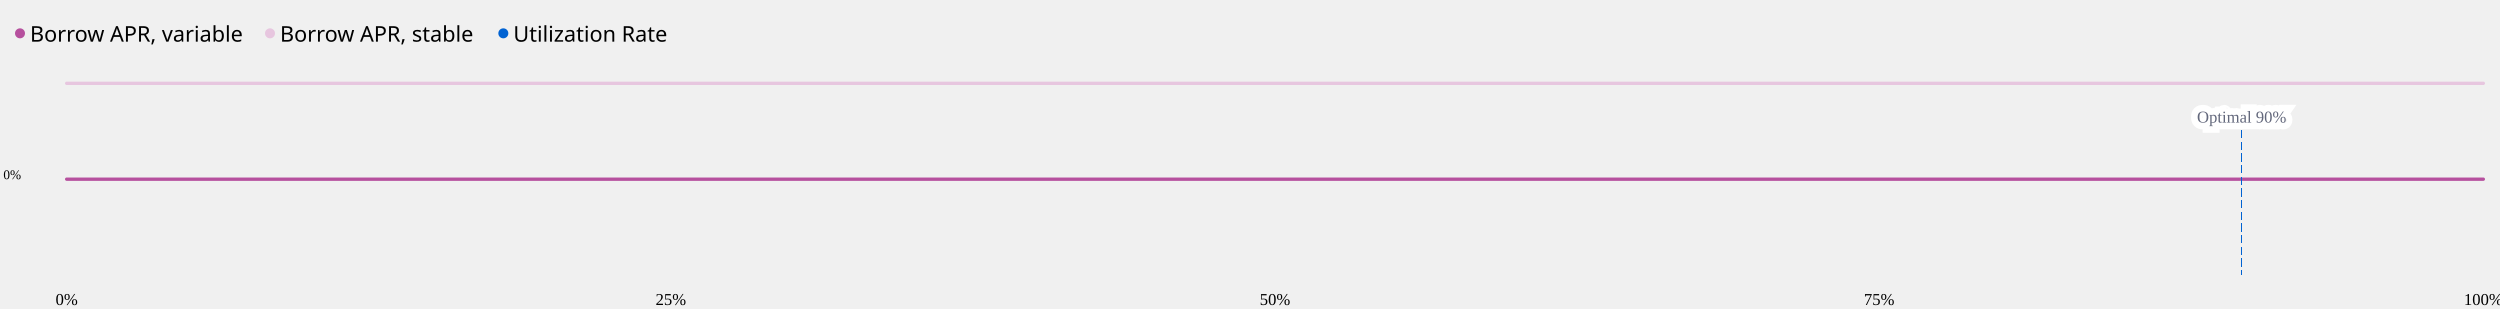
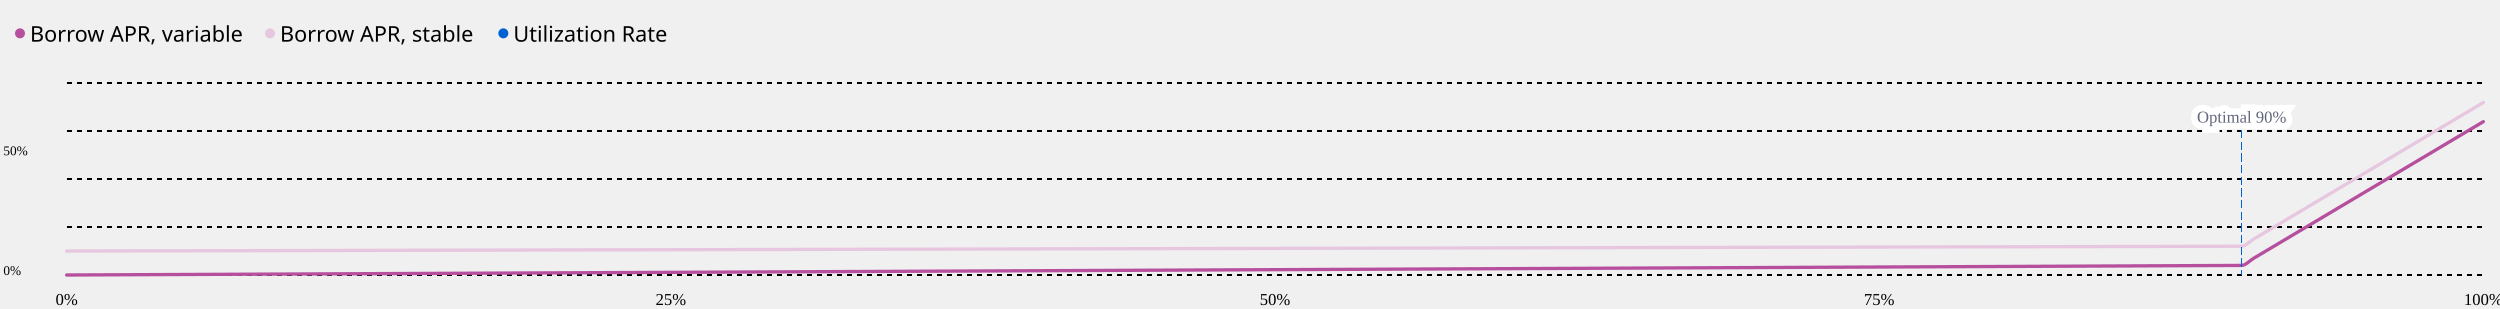
<svg xmlns="http://www.w3.org/2000/svg" style="background: white;" width="1500" height="185">
  <g style="color: black; font-size: 13px; font-family: sans-serif; transform: translate(18px, 25px);">
    <g>
      <circle r="3" cx="-6" cy="-5" style="fill: #B6509E" />
      <text>Borrow APR, variable</text>
    </g>
    <g style="transform: translateX(150px);">
      <circle r="3" cx="-6" cy="-5" style="fill: rgb(231, 198, 223)" />
      <text>Borrow APR, stable</text>
    </g>
    <g style="transform: translateX(290px);">
      <circle r="3" cx="-6" cy="-5" style="fill: rgb(0, 98, 210)" />
      <text>Utilization Rate</text>
    </g>
  </g>
  <g class="visx-group" transform="translate(40, 50)">
    <g class="visx-group visx-rows" transform="translate(0, 0)">
+       <line class="visx-line" x1="0" y1="115" x2="1450" y2="115" fill="transparent" shape-rendering="crispEdges" stroke="#000" stroke-width="1" stroke-dasharray="3,3" pointer-events="none" />
+       <line class="visx-line" x1="0" y1="86.25" x2="1450" y2="86.25" fill="transparent" shape-rendering="crispEdges" stroke="#000" stroke-width="1" stroke-dasharray="3,3" pointer-events="none" />
      <line class="visx-line" x1="0" y1="57.5" x2="1450" y2="57.5" fill="transparent" shape-rendering="crispEdges" stroke="#000" stroke-width="1" stroke-dasharray="3,3" pointer-events="none" />
+       <line class="visx-line" x1="0" y1="28.75" x2="1450" y2="28.75" fill="transparent" shape-rendering="crispEdges" stroke="#000" stroke-width="1" stroke-dasharray="3,3" pointer-events="none" />
+       <line class="visx-line" x1="0" y1="0" x2="1450" y2="0" fill="transparent" shape-rendering="crispEdges" stroke="#000" stroke-width="1" stroke-dasharray="3,3" pointer-events="none" />
    </g>
-     <path class="visx-linepath" d="M0,57.5C2.417,57.5,4.833,57.5,7.25,57.5C9.667,57.5,12.083,57.5,14.5,57.5C16.917,57.5,19.333,57.5,21.75,57.5C24.167,57.5,26.583,57.5,29,57.5C31.417,57.5,33.833,57.5,36.25,57.5C38.667,57.5,41.083,57.5,43.5,57.5C45.917,57.5,48.333,57.5,50.75,57.5C53.167,57.5,55.583,57.5,58,57.5C60.417,57.5,62.833,57.5,65.25,57.5C67.667,57.5,70.083,57.5,72.5,57.5C74.917,57.5,77.333,57.5,79.75,57.5C82.167,57.5,84.583,57.5,87,57.5C89.417,57.5,91.833,57.5,94.25,57.5C96.667,57.5,99.083,57.5,101.5,57.5C103.917,57.5,106.333,57.5,108.75,57.5C111.167,57.5,113.583,57.5,116,57.5C118.417,57.5,120.833,57.5,123.25,57.5C125.667,57.5,128.083,57.5,130.5,57.5C132.917,57.5,135.333,57.5,137.75,57.5C140.167,57.5,142.583,57.5,145,57.5C147.417,57.5,149.833,57.5,152.25,57.5C154.667,57.5,157.083,57.5,159.5,57.5C161.917,57.5,164.333,57.5,166.75,57.5C169.167,57.5,171.583,57.5,174,57.5C176.417,57.5,178.833,57.5,181.25,57.5C183.667,57.5,186.083,57.5,188.5,57.5C190.917,57.5,193.333,57.5,195.75,57.5C198.167,57.5,200.583,57.5,203,57.5C205.417,57.5,207.833,57.5,210.25,57.5C212.667,57.5,215.083,57.5,217.5,57.5C219.917,57.5,222.333,57.5,224.75,57.5C227.167,57.5,229.583,57.5,232,57.5C234.417,57.5,236.833,57.5,239.25,57.5C241.667,57.5,244.083,57.5,246.5,57.5C248.917,57.5,251.333,57.5,253.75,57.5C256.167,57.5,258.583,57.5,261,57.5C263.417,57.5,265.833,57.5,268.25,57.5C270.667,57.5,273.083,57.5,275.5,57.5C277.917,57.5,280.333,57.5,282.75,57.5C285.167,57.5,287.583,57.5,290,57.5C292.417,57.5,294.833,57.5,297.25,57.5C299.667,57.5,302.083,57.5,304.5,57.5C306.917,57.5,309.333,57.5,311.75,57.5C314.167,57.5,316.583,57.5,319,57.5C321.417,57.5,323.833,57.5,326.25,57.5C328.667,57.5,331.083,57.5,333.5,57.5C335.917,57.5,338.333,57.5,340.75,57.5C343.167,57.5,345.583,57.5,348,57.5C350.417,57.5,352.833,57.5,355.25,57.5C357.667,57.5,360.083,57.5,362.5,57.5C364.917,57.5,367.333,57.5,369.75,57.5C372.167,57.5,374.583,57.5,377,57.5C379.417,57.5,381.833,57.5,384.25,57.5C386.667,57.5,389.083,57.5,391.5,57.5C393.917,57.5,396.333,57.5,398.75,57.5C401.167,57.5,403.583,57.5,406,57.5C408.417,57.5,410.833,57.5,413.25,57.5C415.667,57.5,418.083,57.5,420.5,57.5C422.917,57.5,425.333,57.5,427.75,57.5C430.167,57.5,432.583,57.5,435,57.5C437.417,57.5,439.833,57.5,442.25,57.5C444.667,57.5,447.083,57.5,449.5,57.5C451.917,57.5,454.333,57.5,456.75,57.5C459.167,57.5,461.583,57.5,464,57.5C466.417,57.5,468.833,57.5,471.25,57.5C473.667,57.5,476.083,57.5,478.5,57.5C480.917,57.5,483.333,57.5,485.75,57.5C488.167,57.5,490.583,57.5,493,57.5C495.417,57.5,497.833,57.5,500.25,57.5C502.667,57.5,505.083,57.5,507.5,57.5C509.917,57.5,512.333,57.5,514.75,57.5C517.167,57.5,519.583,57.5,522,57.5C524.417,57.5,526.833,57.5,529.25,57.5C531.667,57.5,534.083,57.5,536.5,57.5C538.917,57.5,541.333,57.5,543.75,57.5C546.167,57.5,548.583,57.5,551,57.5C553.417,57.5,555.833,57.5,558.25,57.5C560.667,57.5,563.083,57.5,565.5,57.5C567.917,57.5,570.333,57.5,572.75,57.5C575.167,57.5,577.583,57.5,580,57.5C582.417,57.5,584.833,57.5,587.25,57.5C589.667,57.5,592.083,57.5,594.5,57.5C596.917,57.5,599.333,57.5,601.75,57.5C604.167,57.5,606.583,57.5,609,57.5C611.417,57.5,613.833,57.5,616.25,57.5C618.667,57.5,621.083,57.5,623.5,57.5C625.917,57.5,628.333,57.5,630.75,57.5C633.167,57.5,635.583,57.5,638,57.5C640.417,57.5,642.833,57.5,645.25,57.5C647.667,57.5,650.083,57.5,652.5,57.5C654.917,57.5,657.333,57.5,659.75,57.5C662.167,57.5,664.583,57.5,667,57.5C669.417,57.5,671.833,57.5,674.25,57.5C676.667,57.5,679.083,57.5,681.5,57.5C683.917,57.5,686.333,57.5,688.75,57.5C691.167,57.5,693.583,57.5,696,57.5C698.417,57.5,700.833,57.5,703.25,57.5C705.667,57.5,708.083,57.5,710.5,57.5C712.917,57.5,715.333,57.5,717.75,57.5C720.167,57.5,722.583,57.5,725,57.5C727.417,57.5,729.833,57.5,732.25,57.5C734.667,57.5,737.083,57.5,739.5,57.5C741.917,57.5,744.333,57.5,746.75,57.5C749.167,57.5,751.583,57.5,754,57.5C756.417,57.5,758.833,57.5,761.25,57.5C763.667,57.5,766.083,57.5,768.5,57.5C770.917,57.5,773.333,57.5,775.75,57.5C778.167,57.5,780.583,57.5,783,57.5C785.417,57.5,787.833,57.5,790.25,57.5C792.667,57.5,795.083,57.5,797.5,57.5C799.917,57.5,802.333,57.5,804.75,57.5C807.167,57.5,809.583,57.5,812,57.5C814.417,57.5,816.833,57.5,819.25,57.5C821.667,57.5,824.083,57.5,826.5,57.5C828.917,57.5,831.333,57.5,833.75,57.5C836.167,57.5,838.583,57.5,841,57.5C843.417,57.5,845.833,57.5,848.25,57.5C850.667,57.5,853.083,57.5,855.5,57.5C857.917,57.5,860.333,57.5,862.75,57.5C865.167,57.5,867.583,57.5,870,57.5C872.417,57.5,874.833,57.5,877.25,57.5C879.667,57.5,882.083,57.5,884.5,57.5C886.917,57.5,889.333,57.5,891.75,57.5C894.167,57.5,896.583,57.5,899,57.5C901.417,57.5,903.833,57.5,906.25,57.5C908.667,57.5,911.083,57.5,913.5,57.5C915.917,57.5,918.333,57.5,920.75,57.5C923.167,57.5,925.583,57.5,928,57.5C930.417,57.5,932.833,57.5,935.25,57.5C937.667,57.5,940.083,57.5,942.5,57.5C944.917,57.5,947.333,57.5,949.75,57.5C952.167,57.5,954.583,57.5,957,57.5C959.417,57.5,961.833,57.5,964.25,57.5C966.667,57.5,969.083,57.5,971.5,57.5C973.917,57.5,976.333,57.5,978.75,57.5C981.167,57.5,983.583,57.5,986,57.5C988.417,57.5,990.833,57.5,993.25,57.5C995.667,57.5,998.083,57.5,1000.5,57.5C1002.917,57.5,1005.333,57.5,1007.75,57.5C1010.167,57.5,1012.583,57.5,1015,57.5C1017.417,57.5,1019.833,57.5,1022.25,57.5C1024.667,57.5,1027.083,57.5,1029.5,57.5C1031.917,57.5,1034.333,57.5,1036.75,57.5C1039.167,57.5,1041.583,57.5,1044,57.5C1046.417,57.5,1048.833,57.5,1051.25,57.5C1053.667,57.5,1056.083,57.5,1058.5,57.5C1060.917,57.5,1063.333,57.5,1065.75,57.5C1068.167,57.5,1070.583,57.5,1073,57.5C1075.417,57.5,1077.833,57.5,1080.25,57.5C1082.667,57.5,1085.083,57.5,1087.5,57.5C1089.917,57.5,1092.333,57.5,1094.75,57.5C1097.167,57.5,1099.583,57.5,1102,57.5C1104.417,57.5,1106.833,57.5,1109.25,57.5C1111.667,57.5,1114.083,57.5,1116.5,57.5C1118.917,57.5,1121.333,57.5,1123.75,57.5C1126.167,57.5,1128.583,57.5,1131,57.5C1133.417,57.5,1135.833,57.5,1138.25,57.5C1140.667,57.5,1143.083,57.5,1145.5,57.5C1147.917,57.5,1150.333,57.5,1152.75,57.5C1155.167,57.5,1157.583,57.5,1160,57.5C1162.417,57.5,1164.833,57.5,1167.25,57.5C1169.667,57.5,1172.083,57.5,1174.5,57.5C1176.917,57.5,1179.333,57.5,1181.75,57.5C1184.167,57.5,1186.583,57.5,1189,57.5C1191.417,57.5,1193.833,57.5,1196.25,57.5C1198.667,57.5,1201.083,57.5,1203.5,57.5C1205.917,57.5,1208.333,57.5,1210.75,57.5C1213.167,57.5,1215.583,57.5,1218,57.5C1220.417,57.5,1222.833,57.5,1225.25,57.5C1227.667,57.5,1230.083,57.5,1232.5,57.5C1234.917,57.5,1237.333,57.5,1239.75,57.5C1242.167,57.5,1244.583,57.5,1247,57.5C1249.417,57.5,1251.833,57.5,1254.25,57.5C1256.667,57.5,1259.083,57.5,1261.5,57.5C1263.917,57.5,1266.333,57.5,1268.75,57.5C1271.167,57.5,1273.583,57.5,1276,57.5C1278.417,57.5,1280.833,57.5,1283.25,57.5C1285.667,57.5,1288.083,57.5,1290.5,57.5C1292.917,57.5,1295.333,57.5,1297.75,57.5C1300.167,57.5,1302.583,57.5,1305,57.5C1307.417,57.5,1309.833,57.5,1312.25,57.5C1314.667,57.5,1317.083,57.5,1319.5,57.5C1321.917,57.5,1324.333,57.5,1326.75,57.5C1329.167,57.5,1331.583,57.5,1334,57.5C1336.417,57.5,1338.833,57.5,1341.25,57.5C1343.667,57.5,1346.083,57.5,1348.5,57.5C1350.917,57.5,1353.333,57.5,1355.75,57.5C1358.167,57.5,1360.583,57.5,1363,57.5C1365.417,57.5,1367.833,57.5,1370.25,57.5C1372.667,57.5,1375.083,57.5,1377.5,57.5C1379.917,57.5,1382.333,57.5,1384.75,57.5C1387.167,57.5,1389.583,57.5,1392,57.5C1394.417,57.5,1396.833,57.5,1399.25,57.5C1401.667,57.5,1404.083,57.5,1406.5,57.5C1408.917,57.5,1411.333,57.5,1413.75,57.5C1416.167,57.5,1418.583,57.5,1421,57.5C1423.417,57.5,1425.833,57.5,1428.25,57.5C1430.667,57.5,1433.083,57.5,1435.5,57.5C1437.917,57.5,1440.333,57.5,1442.75,57.5C1445.167,57.5,1447.583,57.5,1450,57.5" fill="transparent" stroke-linecap="round" stroke="#B6509E" stroke-width="2" />
-     <path class="visx-linepath" d="M0,0C2.417,0,4.833,0,7.25,0C9.667,0,12.083,0,14.5,0C16.917,0,19.333,0,21.75,0C24.167,0,26.583,0,29,0C31.417,0,33.833,0,36.25,0C38.667,0,41.083,0,43.5,0C45.917,0,48.333,0,50.75,0C53.167,0,55.583,0,58,0C60.417,0,62.833,0,65.25,0C67.667,0,70.083,0,72.5,0C74.917,0,77.333,0,79.75,0C82.167,0,84.583,0,87,0C89.417,0,91.833,0,94.25,0C96.667,0,99.083,0,101.5,0C103.917,0,106.333,0,108.75,0C111.167,0,113.583,0,116,0C118.417,0,120.833,0,123.25,0C125.667,0,128.083,0,130.5,0C132.917,0,135.333,0,137.75,0C140.167,0,142.583,0,145,0C147.417,0,149.833,0,152.25,0C154.667,0,157.083,0,159.5,0C161.917,0,164.333,0,166.75,0C169.167,0,171.583,0,174,0C176.417,0,178.833,0,181.25,0C183.667,0,186.083,0,188.5,0C190.917,0,193.333,0,195.75,0C198.167,0,200.583,0,203,0C205.417,0,207.833,0,210.25,0C212.667,0,215.083,0,217.5,0C219.917,0,222.333,0,224.75,0C227.167,0,229.583,0,232,0C234.417,0,236.833,0,239.25,0C241.667,0,244.083,0,246.5,0C248.917,0,251.333,0,253.75,0C256.167,0,258.583,0,261,0C263.417,0,265.833,0,268.25,0C270.667,0,273.083,0,275.5,0C277.917,0,280.333,0,282.75,0C285.167,0,287.583,0,290,0C292.417,0,294.833,0,297.25,0C299.667,0,302.083,0,304.5,0C306.917,0,309.333,0,311.75,0C314.167,0,316.583,0,319,0C321.417,0,323.833,0,326.25,0C328.667,0,331.083,0,333.5,0C335.917,0,338.333,0,340.75,0C343.167,0,345.583,0,348,0C350.417,0,352.833,0,355.25,0C357.667,0,360.083,0,362.5,0C364.917,0,367.333,0,369.75,0C372.167,0,374.583,0,377,0C379.417,0,381.833,0,384.25,0C386.667,0,389.083,0,391.5,0C393.917,0,396.333,0,398.75,0C401.167,0,403.583,0,406,0C408.417,0,410.833,0,413.25,0C415.667,0,418.083,0,420.5,0C422.917,0,425.333,0,427.75,0C430.167,0,432.583,0,435,0C437.417,0,439.833,0,442.25,0C444.667,0,447.083,0,449.5,0C451.917,0,454.333,0,456.75,0C459.167,0,461.583,0,464,0C466.417,0,468.833,0,471.25,0C473.667,0,476.083,0,478.5,0C480.917,0,483.333,0,485.75,0C488.167,0,490.583,0,493,0C495.417,0,497.833,0,500.25,0C502.667,0,505.083,0,507.5,0C509.917,0,512.333,0,514.75,0C517.167,0,519.583,0,522,0C524.417,0,526.833,0,529.25,0C531.667,0,534.083,0,536.5,0C538.917,0,541.333,0,543.75,0C546.167,0,548.583,0,551,0C553.417,0,555.833,0,558.25,0C560.667,0,563.083,0,565.5,0C567.917,0,570.333,0,572.75,0C575.167,0,577.583,0,580,0C582.417,0,584.833,0,587.25,0C589.667,0,592.083,0,594.5,0C596.917,0,599.333,0,601.75,0C604.167,0,606.583,0,609,0C611.417,0,613.833,0,616.25,0C618.667,0,621.083,0,623.5,0C625.917,0,628.333,0,630.75,0C633.167,0,635.583,0,638,0C640.417,0,642.833,0,645.25,0C647.667,0,650.083,0,652.5,0C654.917,0,657.333,0,659.75,0C662.167,0,664.583,0,667,0C669.417,0,671.833,0,674.25,0C676.667,0,679.083,0,681.5,0C683.917,0,686.333,0,688.75,0C691.167,0,693.583,0,696,0C698.417,0,700.833,0,703.25,0C705.667,0,708.083,0,710.5,0C712.917,0,715.333,0,717.75,0C720.167,0,722.583,0,725,0C727.417,0,729.833,0,732.25,0C734.667,0,737.083,0,739.5,0C741.917,0,744.333,0,746.75,0C749.167,0,751.583,0,754,0C756.417,0,758.833,0,761.25,0C763.667,0,766.083,0,768.5,0C770.917,0,773.333,0,775.75,0C778.167,0,780.583,0,783,0C785.417,0,787.833,0,790.25,0C792.667,0,795.083,0,797.5,0C799.917,0,802.333,0,804.75,0C807.167,0,809.583,0,812,0C814.417,0,816.833,0,819.25,0C821.667,0,824.083,0,826.5,0C828.917,0,831.333,0,833.75,0C836.167,0,838.583,0,841,0C843.417,0,845.833,0,848.25,0C850.667,0,853.083,0,855.5,0C857.917,0,860.333,0,862.75,0C865.167,0,867.583,0,870,0C872.417,0,874.833,0,877.25,0C879.667,0,882.083,0,884.5,0C886.917,0,889.333,0,891.75,0C894.167,0,896.583,0,899,0C901.417,0,903.833,0,906.25,0C908.667,0,911.083,0,913.5,0C915.917,0,918.333,0,920.75,0C923.167,0,925.583,0,928,0C930.417,0,932.833,0,935.25,0C937.667,0,940.083,0,942.5,0C944.917,0,947.333,0,949.75,0C952.167,0,954.583,0,957,0C959.417,0,961.833,0,964.25,0C966.667,0,969.083,0,971.5,0C973.917,0,976.333,0,978.75,0C981.167,0,983.583,0,986,0C988.417,0,990.833,0,993.25,0C995.667,0,998.083,0,1000.5,0C1002.917,0,1005.333,0,1007.75,0C1010.167,0,1012.583,0,1015,0C1017.417,0,1019.833,0,1022.25,0C1024.667,0,1027.083,0,1029.5,0C1031.917,0,1034.333,0,1036.75,0C1039.167,0,1041.583,0,1044,0C1046.417,0,1048.833,0,1051.25,0C1053.667,0,1056.083,0,1058.5,0C1060.917,0,1063.333,0,1065.75,0C1068.167,0,1070.583,0,1073,0C1075.417,0,1077.833,0,1080.25,0C1082.667,0,1085.083,0,1087.5,0C1089.917,0,1092.333,0,1094.75,0C1097.167,0,1099.583,0,1102,0C1104.417,0,1106.833,0,1109.25,0C1111.667,0,1114.083,0,1116.5,0C1118.917,0,1121.333,0,1123.75,0C1126.167,0,1128.583,0,1131,0C1133.417,0,1135.833,0,1138.25,0C1140.667,0,1143.083,0,1145.5,0C1147.917,0,1150.333,0,1152.75,0C1155.167,0,1157.583,0,1160,0C1162.417,0,1164.833,0,1167.25,0C1169.667,0,1172.083,0,1174.5,0C1176.917,0,1179.333,0,1181.75,0C1184.167,0,1186.583,0,1189,0C1191.417,0,1193.833,0,1196.25,0C1198.667,0,1201.083,0,1203.5,0C1205.917,0,1208.333,0,1210.75,0C1213.167,0,1215.583,0,1218,0C1220.417,0,1222.833,0,1225.25,0C1227.667,0,1230.083,0,1232.5,0C1234.917,0,1237.333,0,1239.75,0C1242.167,0,1244.583,0,1247,0C1249.417,0,1251.833,0,1254.25,0C1256.667,0,1259.083,0,1261.5,0C1263.917,0,1266.333,0,1268.75,0C1271.167,0,1273.583,0,1276,0C1278.417,0,1280.833,0,1283.25,0C1285.667,0,1288.083,0,1290.5,0C1292.917,0,1295.333,0,1297.75,0C1300.167,0,1302.583,0,1305,0C1307.417,0,1309.833,0,1312.25,0C1314.667,0,1317.083,0,1319.5,0C1321.917,0,1324.333,0,1326.75,0C1329.167,0,1331.583,0,1334,0C1336.417,0,1338.833,0,1341.25,0C1343.667,0,1346.083,0,1348.5,0C1350.917,0,1353.333,0,1355.75,0C1358.167,0,1360.583,0,1363,0C1365.417,0,1367.833,0,1370.25,0C1372.667,0,1375.083,0,1377.5,0C1379.917,0,1382.333,0,1384.75,0C1387.167,0,1389.583,0,1392,0C1394.417,0,1396.833,0,1399.25,0C1401.667,0,1404.083,0,1406.5,0C1408.917,0,1411.333,0,1413.75,0C1416.167,0,1418.583,0,1421,0C1423.417,0,1425.833,0,1428.25,0C1430.667,0,1433.083,0,1435.5,0C1437.917,0,1440.333,0,1442.75,0C1445.167,0,1447.583,0,1450,0" fill="transparent" stroke-linecap="round" stroke="#E7C6DF" stroke-width="2" />
+     <path class="visx-linepath" d="M0,115C2.417,114.989,4.833,114.979,7.25,114.968C9.667,114.957,12.083,114.947,14.5,114.936C16.917,114.925,19.333,114.915,21.75,114.904C24.167,114.894,26.583,114.883,29,114.872C31.417,114.862,33.833,114.851,36.25,114.84C38.667,114.83,41.083,114.819,43.5,114.808C45.917,114.798,48.333,114.787,50.75,114.776C53.167,114.766,55.583,114.755,58,114.744C60.417,114.734,62.833,114.723,65.25,114.713C67.667,114.702,70.083,114.691,72.5,114.681C74.917,114.67,77.333,114.659,79.75,114.649C82.167,114.638,84.583,114.627,87,114.617C89.417,114.606,91.833,114.595,94.25,114.585C96.667,114.574,99.083,114.563,101.5,114.553C103.917,114.542,106.333,114.531,108.75,114.521C111.167,114.51,113.583,114.5,116,114.489C118.417,114.478,120.833,114.468,123.25,114.457C125.667,114.446,128.083,114.436,130.5,114.425C132.917,114.414,135.333,114.404,137.75,114.393C140.167,114.382,142.583,114.372,145,114.361C147.417,114.35,149.833,114.34,152.25,114.329C154.667,114.319,157.083,114.308,159.5,114.297C161.917,114.287,164.333,114.276,166.75,114.265C169.167,114.255,171.583,114.244,174,114.233C176.417,114.223,178.833,114.212,181.25,114.201C183.667,114.191,186.083,114.18,188.5,114.169C190.917,114.159,193.333,114.148,195.75,114.138C198.167,114.127,200.583,114.116,203,114.106C205.417,114.095,207.833,114.084,210.25,114.074C212.667,114.063,215.083,114.052,217.5,114.042C219.917,114.031,222.333,114.02,224.75,114.01C227.167,113.999,229.583,113.988,232,113.978C234.417,113.967,236.833,113.956,239.25,113.946C241.667,113.935,244.083,113.925,246.5,113.914C248.917,113.903,251.333,113.893,253.75,113.882C256.167,113.871,258.583,113.861,261,113.85C263.417,113.839,265.833,113.829,268.25,113.818C270.667,113.807,273.083,113.797,275.5,113.786C277.917,113.775,280.333,113.765,282.75,113.754C285.167,113.744,287.583,113.733,290,113.722C292.417,113.712,294.833,113.701,297.25,113.69C299.667,113.68,302.083,113.669,304.5,113.658C306.917,113.648,309.333,113.637,311.75,113.626C314.167,113.616,316.583,113.605,319,113.594C321.417,113.584,323.833,113.573,326.25,113.562C328.667,113.552,331.083,113.541,333.5,113.531C335.917,113.52,338.333,113.509,340.75,113.499C343.167,113.488,345.583,113.477,348,113.467C350.417,113.456,352.833,113.445,355.25,113.435C357.667,113.424,360.083,113.413,362.5,113.403C364.917,113.392,367.333,113.381,369.75,113.371C372.167,113.36,374.583,113.35,377,113.339C379.417,113.328,381.833,113.318,384.25,113.307C386.667,113.296,389.083,113.286,391.5,113.275C393.917,113.264,396.333,113.254,398.75,113.243C401.167,113.232,403.583,113.222,406,113.211C408.417,113.2,410.833,113.19,413.25,113.179C415.667,113.169,418.083,113.158,420.5,113.147C422.917,113.137,425.333,113.126,427.75,113.115C430.167,113.105,432.583,113.094,435,113.083C437.417,113.073,439.833,113.062,442.25,113.051C444.667,113.041,447.083,113.03,449.5,113.019C451.917,113.009,454.333,112.998,456.75,112.988C459.167,112.977,461.583,112.966,464,112.956C466.417,112.945,468.833,112.934,471.25,112.924C473.667,112.913,476.083,112.902,478.5,112.892C480.917,112.881,483.333,112.87,485.75,112.86C488.167,112.849,490.583,112.838,493,112.828C495.417,112.817,497.833,112.806,500.25,112.796C502.667,112.785,505.083,112.775,507.5,112.764C509.917,112.753,512.333,112.743,514.75,112.732C517.167,112.721,519.583,112.711,522,112.7C524.417,112.689,526.833,112.679,529.25,112.668C531.667,112.657,534.083,112.647,536.5,112.636C538.917,112.625,541.333,112.615,543.75,112.604C546.167,112.594,548.583,112.583,551,112.572C553.417,112.562,555.833,112.551,558.25,112.54C560.667,112.53,563.083,112.519,565.5,112.508C567.917,112.498,570.333,112.487,572.75,112.476C575.167,112.466,577.583,112.455,580,112.444C582.417,112.434,584.833,112.423,587.25,112.413C589.667,112.402,592.083,112.391,594.5,112.381C596.917,112.37,599.333,112.359,601.75,112.349C604.167,112.338,606.583,112.327,609,112.317C611.417,112.306,613.833,112.295,616.25,112.285C618.667,112.274,621.083,112.263,623.5,112.253C625.917,112.242,628.333,112.231,630.75,112.221C633.167,112.21,635.583,112.2,638,112.189C640.417,112.178,642.833,112.168,645.25,112.157C647.667,112.146,650.083,112.136,652.5,112.125C654.917,112.114,657.333,112.104,659.75,112.093C662.167,112.082,664.583,112.072,667,112.061C669.417,112.05,671.833,112.04,674.25,112.029C676.667,112.019,679.083,112.008,681.5,111.997C683.917,111.987,686.333,111.976,688.75,111.965C691.167,111.955,693.583,111.944,696,111.933C698.417,111.923,700.833,111.912,703.25,111.901C705.667,111.891,708.083,111.88,710.5,111.869C712.917,111.859,715.333,111.848,717.75,111.838C720.167,111.827,722.583,111.816,725,111.806C727.417,111.795,729.833,111.784,732.25,111.774C734.667,111.763,737.083,111.752,739.5,111.742C741.917,111.731,744.333,111.72,746.75,111.71C749.167,111.699,751.583,111.688,754,111.678C756.417,111.667,758.833,111.656,761.25,111.646C763.667,111.635,766.083,111.625,768.5,111.614C770.917,111.603,773.333,111.593,775.75,111.582C778.167,111.571,780.583,111.561,783,111.55C785.417,111.539,787.833,111.529,790.25,111.518C792.667,111.507,795.083,111.497,797.5,111.486C799.917,111.475,802.333,111.465,804.75,111.454C807.167,111.444,809.583,111.433,812,111.422C814.417,111.412,816.833,111.401,819.25,111.39C821.667,111.38,824.083,111.369,826.5,111.358C828.917,111.348,831.333,111.337,833.75,111.326C836.167,111.316,838.583,111.305,841,111.294C843.417,111.284,845.833,111.273,848.25,111.263C850.667,111.252,853.083,111.241,855.5,111.231C857.917,111.22,860.333,111.209,862.75,111.199C865.167,111.188,867.583,111.177,870,111.167C872.417,111.156,874.833,111.145,877.25,111.135C879.667,111.124,882.083,111.113,884.5,111.103C886.917,111.092,889.333,111.081,891.75,111.071C894.167,111.06,896.583,111.05,899,111.039C901.417,111.028,903.833,111.018,906.25,111.007C908.667,110.996,911.083,110.986,913.5,110.975C915.917,110.964,918.333,110.954,920.75,110.943C923.167,110.932,925.583,110.922,928,110.911C930.417,110.9,932.833,110.89,935.25,110.879C937.667,110.869,940.083,110.858,942.5,110.847C944.917,110.837,947.333,110.826,949.75,110.815C952.167,110.805,954.583,110.794,957,110.783C959.417,110.773,961.833,110.762,964.25,110.751C966.667,110.741,969.083,110.73,971.5,110.719C973.917,110.709,976.333,110.698,978.75,110.688C981.167,110.677,983.583,110.666,986,110.656C988.417,110.645,990.833,110.634,993.25,110.624C995.667,110.613,998.083,110.602,1000.5,110.592C1002.917,110.581,1005.333,110.57,1007.75,110.56C1010.167,110.549,1012.583,110.538,1015,110.528C1017.417,110.517,1019.833,110.506,1022.25,110.496C1024.667,110.485,1027.083,110.475,1029.5,110.464C1031.917,110.453,1034.333,110.443,1036.75,110.432C1039.167,110.421,1041.583,110.411,1044,110.4C1046.417,110.389,1048.833,110.379,1051.25,110.368C1053.667,110.357,1056.083,110.347,1058.5,110.336C1060.917,110.325,1063.333,110.315,1065.75,110.304C1068.167,110.294,1070.583,110.283,1073,110.272C1075.417,110.262,1077.833,110.251,1080.25,110.24C1082.667,110.23,1085.083,110.219,1087.5,110.208C1089.917,110.198,1092.333,110.187,1094.75,110.176C1097.167,110.166,1099.583,110.155,1102,110.144C1104.417,110.134,1106.833,110.123,1109.25,110.112C1111.667,110.102,1114.083,110.091,1116.5,110.081C1118.917,110.07,1121.333,110.059,1123.75,110.049C1126.167,110.038,1128.583,110.027,1131,110.017C1133.417,110.006,1135.833,109.995,1138.25,109.985C1140.667,109.974,1143.083,109.963,1145.5,109.953C1147.917,109.942,1150.333,109.931,1152.75,109.921C1155.167,109.91,1157.583,109.9,1160,109.889C1162.417,109.878,1164.833,109.868,1167.25,109.857C1169.667,109.846,1172.083,109.836,1174.5,109.825C1176.917,109.814,1179.333,109.804,1181.75,109.793C1184.167,109.782,1186.583,109.772,1189,109.761C1191.417,109.75,1193.833,109.74,1196.25,109.729C1198.667,109.719,1201.083,109.708,1203.5,109.697C1205.917,109.687,1208.333,109.676,1210.75,109.665C1213.167,109.655,1215.583,109.644,1218,109.633C1220.417,109.623,1222.833,109.612,1225.25,109.601C1227.667,109.591,1230.083,109.58,1232.5,109.569C1234.917,109.559,1237.333,109.548,1239.75,109.538C1242.167,109.527,1244.583,109.516,1247,109.506C1249.417,109.495,1251.833,109.484,1254.25,109.474C1256.667,109.463,1259.083,109.452,1261.5,109.442C1263.917,109.431,1266.333,109.42,1268.75,109.41C1271.167,109.399,1273.583,109.388,1276,109.378C1278.417,109.367,1280.833,109.356,1283.25,109.346C1285.667,109.335,1288.083,109.325,1290.5,109.314C1292.917,109.303,1295.333,109.293,1297.75,109.282C1300.167,109.271,1302.583,109.271,1305,109.25C1307.417,109.229,1309.833,106.375,1312.25,104.938C1314.667,103.5,1317.083,102.062,1319.5,100.625C1321.917,99.188,1324.333,97.75,1326.75,96.312C1329.167,94.875,1331.583,93.438,1334,92C1336.417,90.562,1338.833,89.125,1341.25,87.688C1343.667,86.25,1346.083,84.812,1348.5,83.375C1350.917,81.938,1353.333,80.5,1355.75,79.062C1358.167,77.625,1360.583,76.187,1363,74.75C1365.417,73.312,1367.833,71.875,1370.25,70.438C1372.667,69,1375.083,67.562,1377.5,66.125C1379.917,64.688,1382.333,63.25,1384.75,61.812C1387.167,60.375,1389.583,58.938,1392,57.5C1394.417,56.062,1396.833,54.625,1399.25,53.188C1401.667,51.75,1404.083,50.313,1406.5,48.875C1408.917,47.438,1411.333,46,1413.75,44.562C1416.167,43.125,1418.583,41.688,1421,40.25C1423.417,38.812,1425.833,37.375,1428.25,35.937C1430.667,34.5,1433.083,33.063,1435.5,31.625C1437.917,30.188,1440.333,28.75,1442.75,27.313C1445.167,25.875,1447.583,24.438,1450,23" fill="transparent" stroke-linecap="round" stroke="#B6509E" stroke-width="2" />
+     <path class="visx-linepath" d="M0,100.625C2.417,100.62,4.833,100.614,7.25,100.609C9.667,100.604,12.083,100.598,14.5,100.593C16.917,100.588,19.333,100.582,21.75,100.577C24.167,100.572,26.583,100.566,29,100.561C31.417,100.556,33.833,100.55,36.25,100.545C38.667,100.54,41.083,100.534,43.5,100.529C45.917,100.524,48.333,100.519,50.75,100.513C53.167,100.508,55.583,100.503,58,100.497C60.417,100.492,62.833,100.487,65.25,100.481C67.667,100.476,70.083,100.471,72.5,100.465C74.917,100.46,77.333,100.455,79.75,100.449C82.167,100.444,84.583,100.439,87,100.433C89.417,100.428,91.833,100.423,94.25,100.417C96.667,100.412,99.083,100.407,101.5,100.401C103.917,100.396,106.333,100.391,108.75,100.385C111.167,100.38,113.583,100.375,116,100.369C118.417,100.364,120.833,100.359,123.25,100.353C125.667,100.348,128.083,100.343,130.5,100.338C132.917,100.332,135.333,100.327,137.75,100.322C140.167,100.316,142.583,100.311,145,100.306C147.417,100.3,149.833,100.295,152.25,100.29C154.667,100.284,157.083,100.279,159.5,100.274C161.917,100.268,164.333,100.263,166.75,100.258C169.167,100.252,171.583,100.247,174,100.242C176.417,100.236,178.833,100.231,181.25,100.226C183.667,100.22,186.083,100.215,188.5,100.21C190.917,100.204,193.333,100.199,195.75,100.194C198.167,100.188,200.583,100.183,203,100.178C205.417,100.172,207.833,100.167,210.25,100.162C212.667,100.156,215.083,100.151,217.5,100.146C219.917,100.141,222.333,100.135,224.75,100.13C227.167,100.125,229.583,100.119,232,100.114C234.417,100.109,236.833,100.103,239.25,100.098C241.667,100.093,244.083,100.087,246.5,100.082C248.917,100.077,251.333,100.071,253.75,100.066C256.167,100.061,258.583,100.055,261,100.05C263.417,100.045,265.833,100.039,268.25,100.034C270.667,100.029,273.083,100.023,275.5,100.018C277.917,100.013,280.333,100.007,282.75,100.002C285.167,99.997,287.583,99.991,290,99.986C292.417,99.981,294.833,99.975,297.25,99.97C299.667,99.965,302.083,99.959,304.5,99.954C306.917,99.949,309.333,99.944,311.75,99.938C314.167,99.933,316.583,99.928,319,99.922C321.417,99.917,323.833,99.912,326.25,99.906C328.667,99.901,331.083,99.896,333.5,99.89C335.917,99.885,338.333,99.88,340.75,99.874C343.167,99.869,345.583,99.864,348,99.858C350.417,99.853,352.833,99.848,355.25,99.842C357.667,99.837,360.083,99.832,362.5,99.826C364.917,99.821,367.333,99.816,369.75,99.81C372.167,99.805,374.583,99.8,377,99.794C379.417,99.789,381.833,99.784,384.25,99.778C386.667,99.773,389.083,99.768,391.5,99.762C393.917,99.757,396.333,99.752,398.75,99.747C401.167,99.741,403.583,99.736,406,99.731C408.417,99.725,410.833,99.72,413.25,99.715C415.667,99.709,418.083,99.704,420.5,99.699C422.917,99.693,425.333,99.688,427.75,99.683C430.167,99.677,432.583,99.672,435,99.667C437.417,99.661,439.833,99.656,442.25,99.651C444.667,99.645,447.083,99.64,449.5,99.635C451.917,99.629,454.333,99.624,456.75,99.619C459.167,99.613,461.583,99.608,464,99.603C466.417,99.597,468.833,99.592,471.25,99.587C473.667,99.581,476.083,99.576,478.5,99.571C480.917,99.566,483.333,99.56,485.75,99.555C488.167,99.55,490.583,99.544,493,99.539C495.417,99.534,497.833,99.528,500.25,99.523C502.667,99.518,505.083,99.512,507.5,99.507C509.917,99.502,512.333,99.496,514.75,99.491C517.167,99.486,519.583,99.48,522,99.475C524.417,99.47,526.833,99.464,529.25,99.459C531.667,99.454,534.083,99.448,536.5,99.443C538.917,99.438,541.333,99.432,543.75,99.427C546.167,99.422,548.583,99.416,551,99.411C553.417,99.406,555.833,99.4,558.25,99.395C560.667,99.39,563.083,99.384,565.5,99.379C567.917,99.374,570.333,99.369,572.75,99.363C575.167,99.358,577.583,99.353,580,99.347C582.417,99.342,584.833,99.337,587.25,99.331C589.667,99.326,592.083,99.321,594.5,99.315C596.917,99.31,599.333,99.305,601.75,99.299C604.167,99.294,606.583,99.289,609,99.283C611.417,99.278,613.833,99.273,616.25,99.267C618.667,99.262,621.083,99.257,623.5,99.251C625.917,99.246,628.333,99.241,630.75,99.235C633.167,99.23,635.583,99.225,638,99.219C640.417,99.214,642.833,99.209,645.25,99.203C647.667,99.198,650.083,99.193,652.5,99.188C654.917,99.182,657.333,99.177,659.75,99.172C662.167,99.166,664.583,99.161,667,99.156C669.417,99.15,671.833,99.145,674.25,99.14C676.667,99.134,679.083,99.129,681.5,99.124C683.917,99.118,686.333,99.113,688.75,99.108C691.167,99.102,693.583,99.097,696,99.092C698.417,99.086,700.833,99.081,703.25,99.076C705.667,99.07,708.083,99.065,710.5,99.06C712.917,99.054,715.333,99.049,717.75,99.044C720.167,99.038,722.583,99.033,725,99.028C727.417,99.022,729.833,99.017,732.25,99.012C734.667,99.006,737.083,99.001,739.5,98.996C741.917,98.991,744.333,98.985,746.75,98.98C749.167,98.975,751.583,98.969,754,98.964C756.417,98.959,758.833,98.953,761.25,98.948C763.667,98.943,766.083,98.937,768.5,98.932C770.917,98.927,773.333,98.921,775.75,98.916C778.167,98.911,780.583,98.905,783,98.9C785.417,98.895,787.833,98.889,790.25,98.884C792.667,98.879,795.083,98.873,797.5,98.868C799.917,98.863,802.333,98.857,804.75,98.852C807.167,98.847,809.583,98.841,812,98.836C814.417,98.831,816.833,98.825,819.25,98.82C821.667,98.815,824.083,98.809,826.5,98.804C828.917,98.799,831.333,98.794,833.75,98.788C836.167,98.783,838.583,98.778,841,98.772C843.417,98.767,845.833,98.762,848.25,98.756C850.667,98.751,853.083,98.746,855.5,98.74C857.917,98.735,860.333,98.73,862.75,98.724C865.167,98.719,867.583,98.714,870,98.708C872.417,98.703,874.833,98.698,877.25,98.692C879.667,98.687,882.083,98.682,884.5,98.676C886.917,98.671,889.333,98.666,891.75,98.66C894.167,98.655,896.583,98.65,899,98.644C901.417,98.639,903.833,98.634,906.25,98.628C908.667,98.623,911.083,98.618,913.5,98.612C915.917,98.607,918.333,98.602,920.75,98.597C923.167,98.591,925.583,98.586,928,98.581C930.417,98.575,932.833,98.57,935.25,98.565C937.667,98.559,940.083,98.554,942.5,98.549C944.917,98.543,947.333,98.538,949.75,98.533C952.167,98.527,954.583,98.522,957,98.517C959.417,98.511,961.833,98.506,964.25,98.501C966.667,98.495,969.083,98.49,971.5,98.485C973.917,98.479,976.333,98.474,978.75,98.469C981.167,98.463,983.583,98.458,986,98.453C988.417,98.447,990.833,98.442,993.25,98.437C995.667,98.431,998.083,98.426,1000.5,98.421C1002.917,98.416,1005.333,98.41,1007.75,98.405C1010.167,98.4,1012.583,98.394,1015,98.389C1017.417,98.384,1019.833,98.378,1022.25,98.373C1024.667,98.368,1027.083,98.362,1029.5,98.357C1031.917,98.352,1034.333,98.346,1036.75,98.341C1039.167,98.336,1041.583,98.33,1044,98.325C1046.417,98.32,1048.833,98.314,1051.25,98.309C1053.667,98.304,1056.083,98.298,1058.5,98.293C1060.917,98.288,1063.333,98.282,1065.75,98.277C1068.167,98.272,1070.583,98.266,1073,98.261C1075.417,98.256,1077.833,98.25,1080.25,98.245C1082.667,98.24,1085.083,98.234,1087.5,98.229C1089.917,98.224,1092.333,98.219,1094.75,98.213C1097.167,98.208,1099.583,98.203,1102,98.197C1104.417,98.192,1106.833,98.187,1109.25,98.181C1111.667,98.176,1114.083,98.171,1116.5,98.165C1118.917,98.16,1121.333,98.155,1123.75,98.149C1126.167,98.144,1128.583,98.139,1131,98.133C1133.417,98.128,1135.833,98.123,1138.25,98.117C1140.667,98.112,1143.083,98.107,1145.5,98.101C1147.917,98.096,1150.333,98.091,1152.75,98.085C1155.167,98.08,1157.583,98.075,1160,98.069C1162.417,98.064,1164.833,98.059,1167.25,98.053C1169.667,98.048,1172.083,98.043,1174.5,98.038C1176.917,98.032,1179.333,98.027,1181.75,98.022C1184.167,98.016,1186.583,98.011,1189,98.006C1191.417,98,1193.833,97.995,1196.25,97.99C1198.667,97.984,1201.083,97.979,1203.5,97.974C1205.917,97.968,1208.333,97.963,1210.75,97.958C1213.167,97.952,1215.583,97.947,1218,97.942C1220.417,97.936,1222.833,97.931,1225.25,97.926C1227.667,97.92,1230.083,97.915,1232.5,97.91C1234.917,97.904,1237.333,97.899,1239.75,97.894C1242.167,97.888,1244.583,97.883,1247,97.878C1249.417,97.872,1251.833,97.867,1254.25,97.862C1256.667,97.856,1259.083,97.851,1261.5,97.846C1263.917,97.841,1266.333,97.835,1268.75,97.83C1271.167,97.825,1273.583,97.819,1276,97.814C1278.417,97.809,1280.833,97.803,1283.25,97.798C1285.667,97.793,1288.083,97.787,1290.5,97.782C1292.917,97.777,1295.333,97.771,1297.75,97.766C1300.167,97.761,1302.583,97.761,1305,97.75C1307.417,97.739,1309.833,94.875,1312.25,93.438C1314.667,92,1317.083,90.562,1319.5,89.125C1321.917,87.688,1324.333,86.25,1326.75,84.812C1329.167,83.375,1331.583,81.938,1334,80.5C1336.417,79.062,1338.833,77.625,1341.25,76.188C1343.667,74.75,1346.083,73.312,1348.5,71.875C1350.917,70.438,1353.333,69,1355.75,67.562C1358.167,66.125,1360.583,64.688,1363,63.25C1365.417,61.813,1367.833,60.375,1370.25,58.937C1372.667,57.5,1375.083,56.062,1377.5,54.625C1379.917,53.188,1382.333,51.75,1384.75,50.312C1387.167,48.875,1389.583,47.438,1392,46C1394.417,44.562,1396.833,43.125,1399.25,41.688C1401.667,40.25,1404.083,38.812,1406.5,37.375C1408.917,35.937,1411.333,34.5,1413.75,33.063C1416.167,31.625,1418.583,30.188,1421,28.75C1423.417,27.312,1425.833,25.875,1428.25,24.438C1430.667,23,1433.083,21.563,1435.5,20.125C1437.917,18.688,1440.333,17.25,1442.75,15.812C1445.167,14.375,1447.583,12.937,1450,11.5" fill="transparent" stroke-linecap="round" stroke="#E7C6DF" stroke-width="2" />
    <g class="visx-group visx-axis visx-axis-bottom" transform="translate(0, 115)">
      <g class="visx-group visx-axis-tick" transform="translate(0, 0)">
        <line class="visx-line" x1="0" y1="0" x2="0" y2="8" fill="transparent" shape-rendering="crispEdges" stroke="#000" stroke-width="0" stroke-linecap="square" />
        <svg x="0" y="0" font-size="10" style="overflow:visible">
          <text transform="" x="0" y="18" fill="#000" font-size="10" text-anchor="middle">
            <tspan x="0" dy="0em">0%</tspan>
          </text>
        </svg>
      </g>
      <g class="visx-group visx-axis-tick" transform="translate(0, 0)">
        <line class="visx-line" x1="362.5" y1="0" x2="362.5" y2="8" fill="transparent" shape-rendering="crispEdges" stroke="#000" stroke-width="0" stroke-linecap="square" />
        <svg x="0" y="0" font-size="10" style="overflow:visible">
          <text transform="" x="362.5" y="18" fill="#000" font-size="10" text-anchor="middle">
            <tspan x="362.5" dy="0em">25%</tspan>
          </text>
        </svg>
      </g>
      <g class="visx-group visx-axis-tick" transform="translate(0, 0)">
        <line class="visx-line" x1="725" y1="0" x2="725" y2="8" fill="transparent" shape-rendering="crispEdges" stroke="#000" stroke-width="0" stroke-linecap="square" />
        <svg x="0" y="0" font-size="10" style="overflow:visible">
          <text transform="" x="725" y="18" fill="#000" font-size="10" text-anchor="middle">
            <tspan x="725" dy="0em">50%</tspan>
          </text>
        </svg>
      </g>
      <g class="visx-group visx-axis-tick" transform="translate(0, 0)">
        <line class="visx-line" x1="1087.5" y1="0" x2="1087.5" y2="8" fill="transparent" shape-rendering="crispEdges" stroke="#000" stroke-width="0" stroke-linecap="square" />
        <svg x="0" y="0" font-size="10" style="overflow:visible">
          <text transform="" x="1087.5" y="18" fill="#000" font-size="10" text-anchor="middle">
            <tspan x="1087.5" dy="0em">75%</tspan>
          </text>
        </svg>
      </g>
      <g class="visx-group visx-axis-tick" transform="translate(0, 0)">
        <line class="visx-line" x1="1450" y1="0" x2="1450" y2="8" fill="transparent" shape-rendering="crispEdges" stroke="#000" stroke-width="0" stroke-linecap="square" />
        <svg x="0" y="0" font-size="10" style="overflow:visible">
          <text transform="" x="1450" y="18" fill="#000" font-size="10" text-anchor="middle">
            <tspan x="1450" dy="0em">100%</tspan>
          </text>
        </svg>
      </g>
      <line class="visx-line visx-axis-line" x1="0.5" y1="0" x2="1450.5" y2="0" fill="transparent" shape-rendering="crispEdges" stroke="#222" stroke-width="0" />
    </g>
    <g class="visx-group visx-axis visx-axis-left" transform="translate(0, 0)">
      <g class="visx-group visx-axis-tick" transform="translate(0, 0)">
-         <line class="visx-line" x1="0" y1="57.5" x2="-8" y2="57.5" fill="transparent" shape-rendering="crispEdges" stroke="#222" stroke-width="0" stroke-linecap="square" />
+         <line class="visx-line" x1="0" y1="115" x2="-8" y2="115" fill="transparent" shape-rendering="crispEdges" stroke="#222" stroke-width="0" stroke-linecap="square" />
        <svg x="-30" y="0" font-size="8" style="overflow:visible">
-           <text transform="" x="-8" y="57.5" fill="#000" font-size="8" text-anchor="start">
+           <text transform="" x="-8" y="115" fill="#000" font-size="8" text-anchor="start">
            <tspan x="-8" dy="0em">0%</tspan>
+           </text>
+         </svg>
+       </g>
+       <g class="visx-group visx-axis-tick" transform="translate(0, 0)">
+         <line class="visx-line" x1="0" y1="43.125" x2="-8" y2="43.125" fill="transparent" shape-rendering="crispEdges" stroke="#222" stroke-width="0" stroke-linecap="square" />
+         <svg x="-30" y="0" font-size="8" style="overflow:visible">
+           <text transform="" x="-8" y="43.125" fill="#000" font-size="8" text-anchor="start">
+             <tspan x="-8" dy="0em">50%</tspan>
          </text>
        </svg>
      </g>
      <line class="visx-line visx-axis-line" x1="0" y1="115.5" x2="0" y2="0.5" fill="transparent" shape-rendering="crispEdges" stroke="#222" stroke-width="0" />
    </g>
    <rect class="visx-bar" width="1450" height="115" fill="transparent" />
    <line class="visx-line" x1="1305" y1="28" x2="1305" y2="115" fill="transparent" shape-rendering="crispEdges" stroke="#0062D2" stroke-width="1" pointer-events="none" stroke-dasharray="5,2" />
    <svg x="0" y="0" font-size="10px" style="overflow:visible">
      <text transform="" x="1305" y="20" font-size="10px" fill="#fff" stroke="#fff" stroke-width="0.8em" text-anchor="middle">
        <tspan x="1305" dy="0.355em">Optimal 90%</tspan>
      </text>
    </svg>
    <svg x="0" y="0" font-size="10px" style="overflow:visible">
      <text transform="" x="1305" y="20" font-size="10px" fill="#62677B" text-anchor="middle">
        <tspan x="1305" dy="0.355em">Optimal 90%</tspan>
      </text>
    </svg>
  </g>
</svg>
